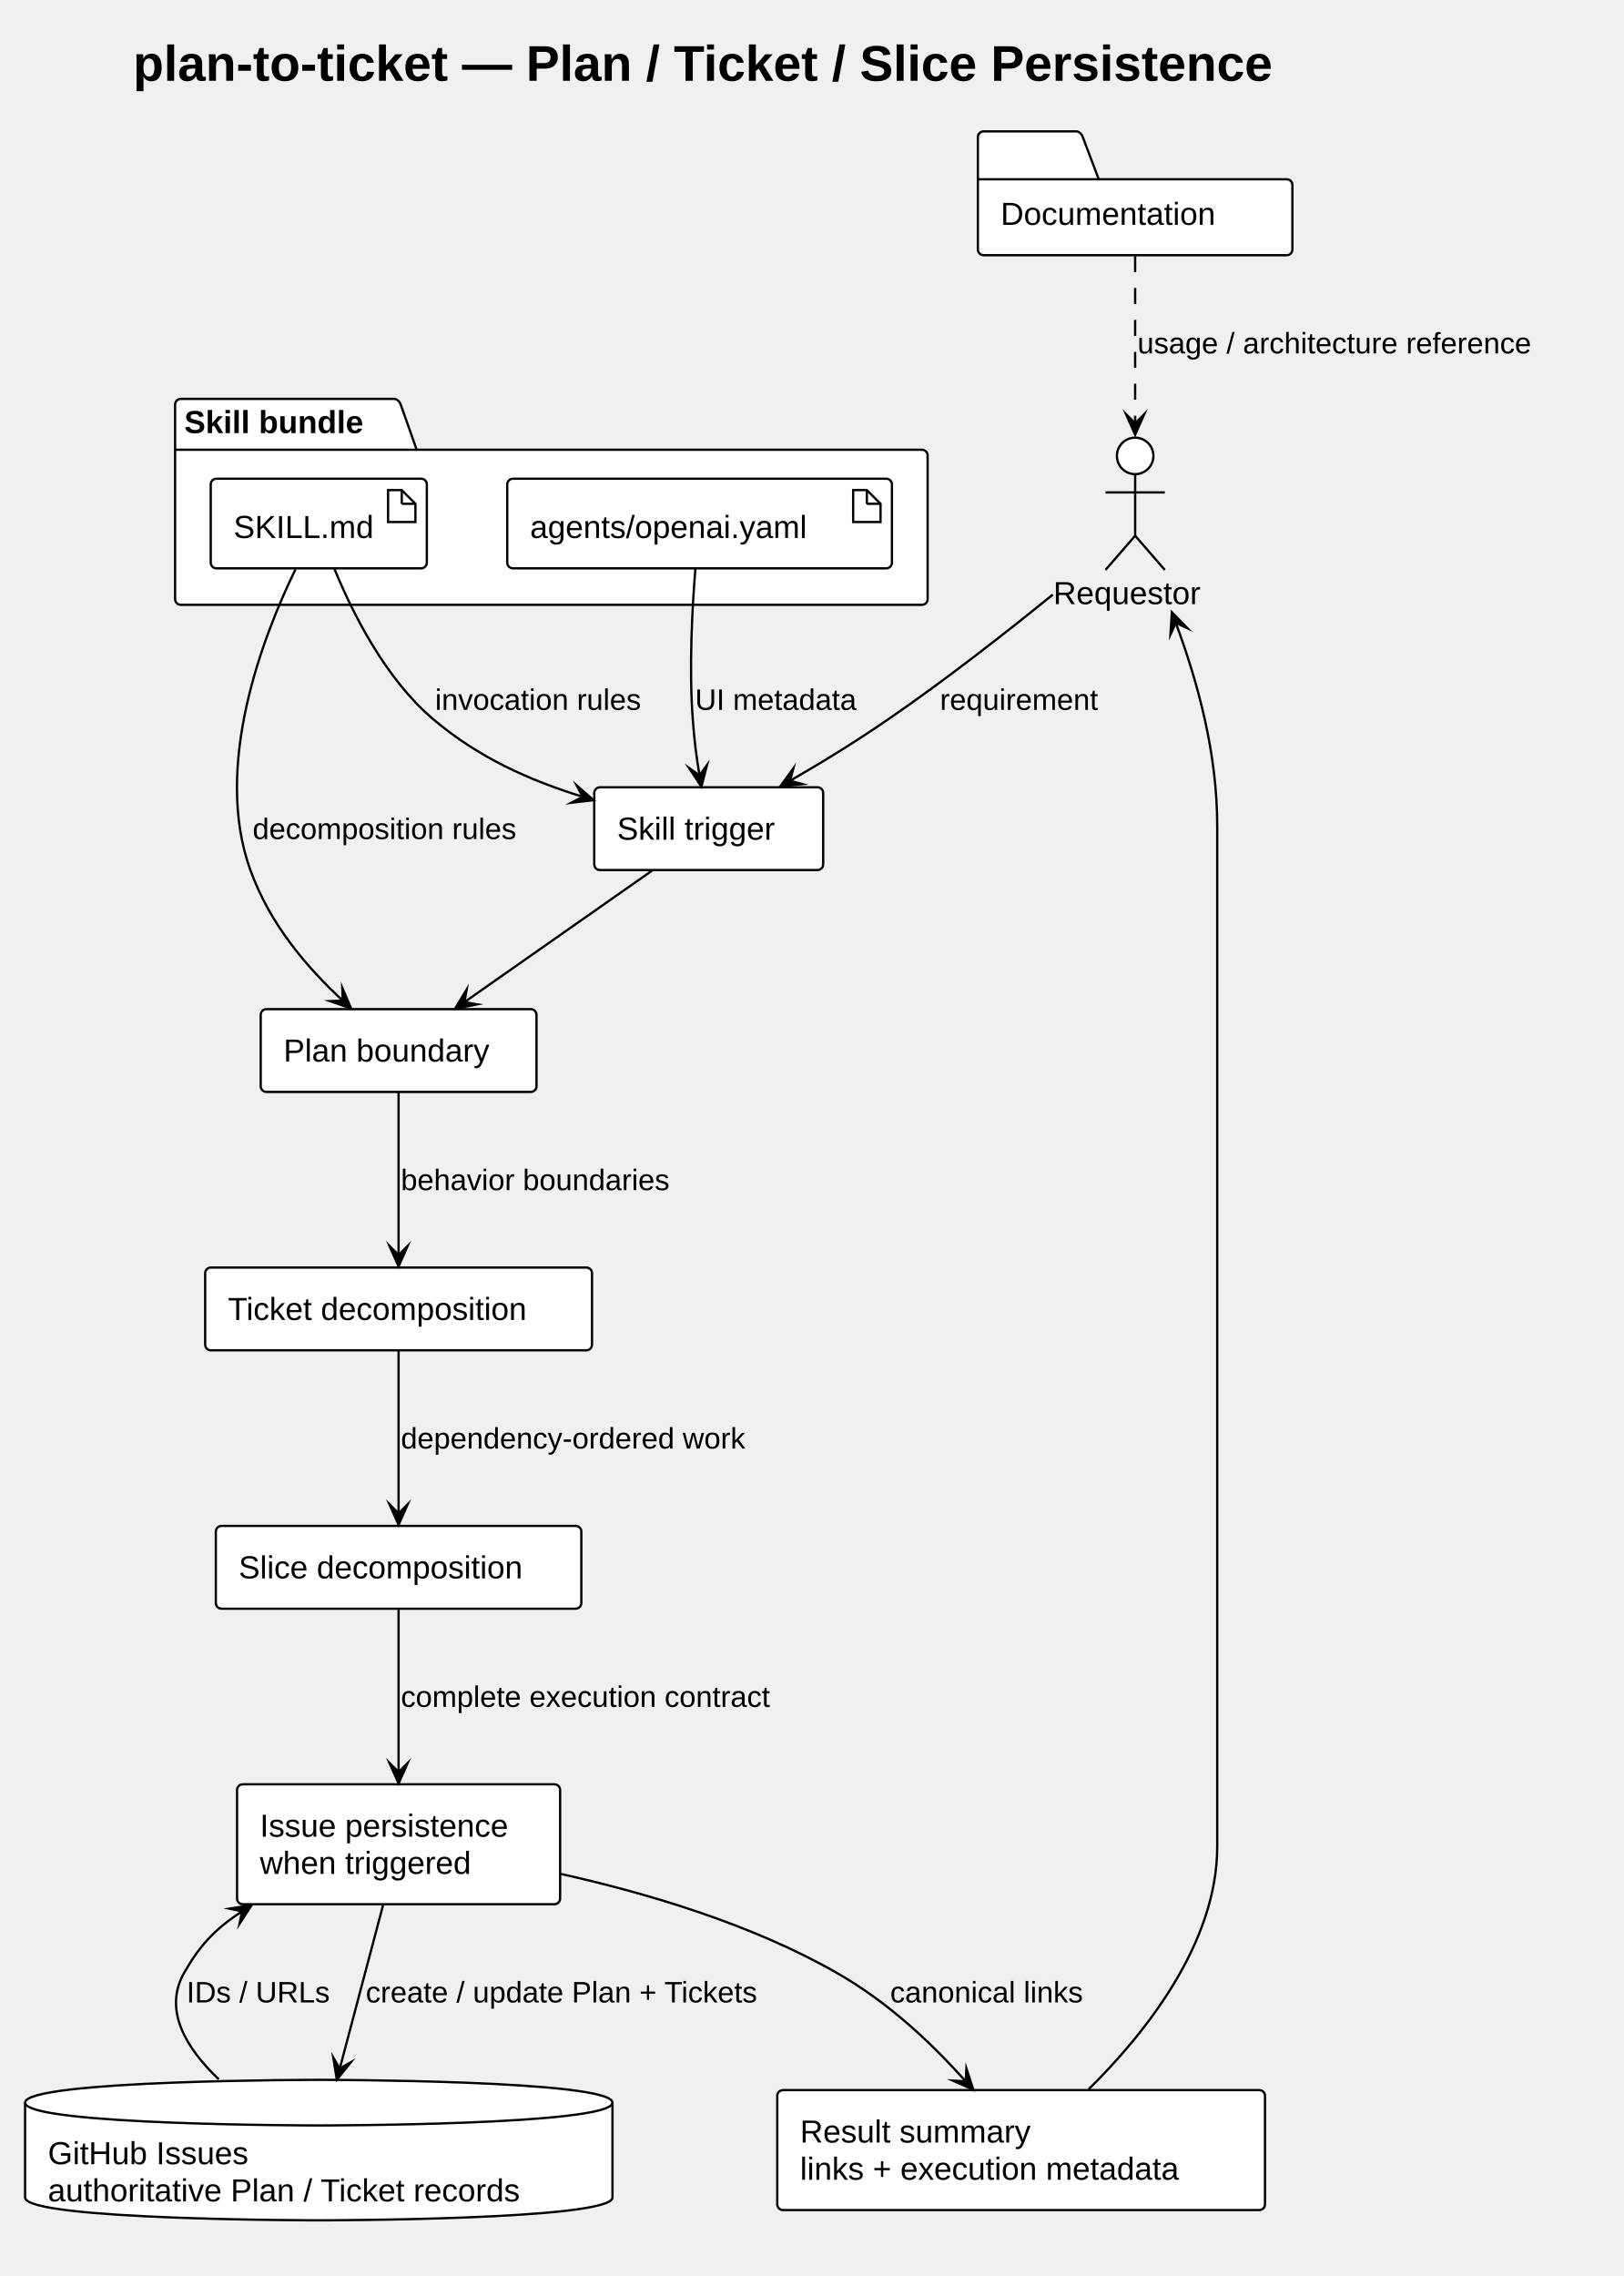
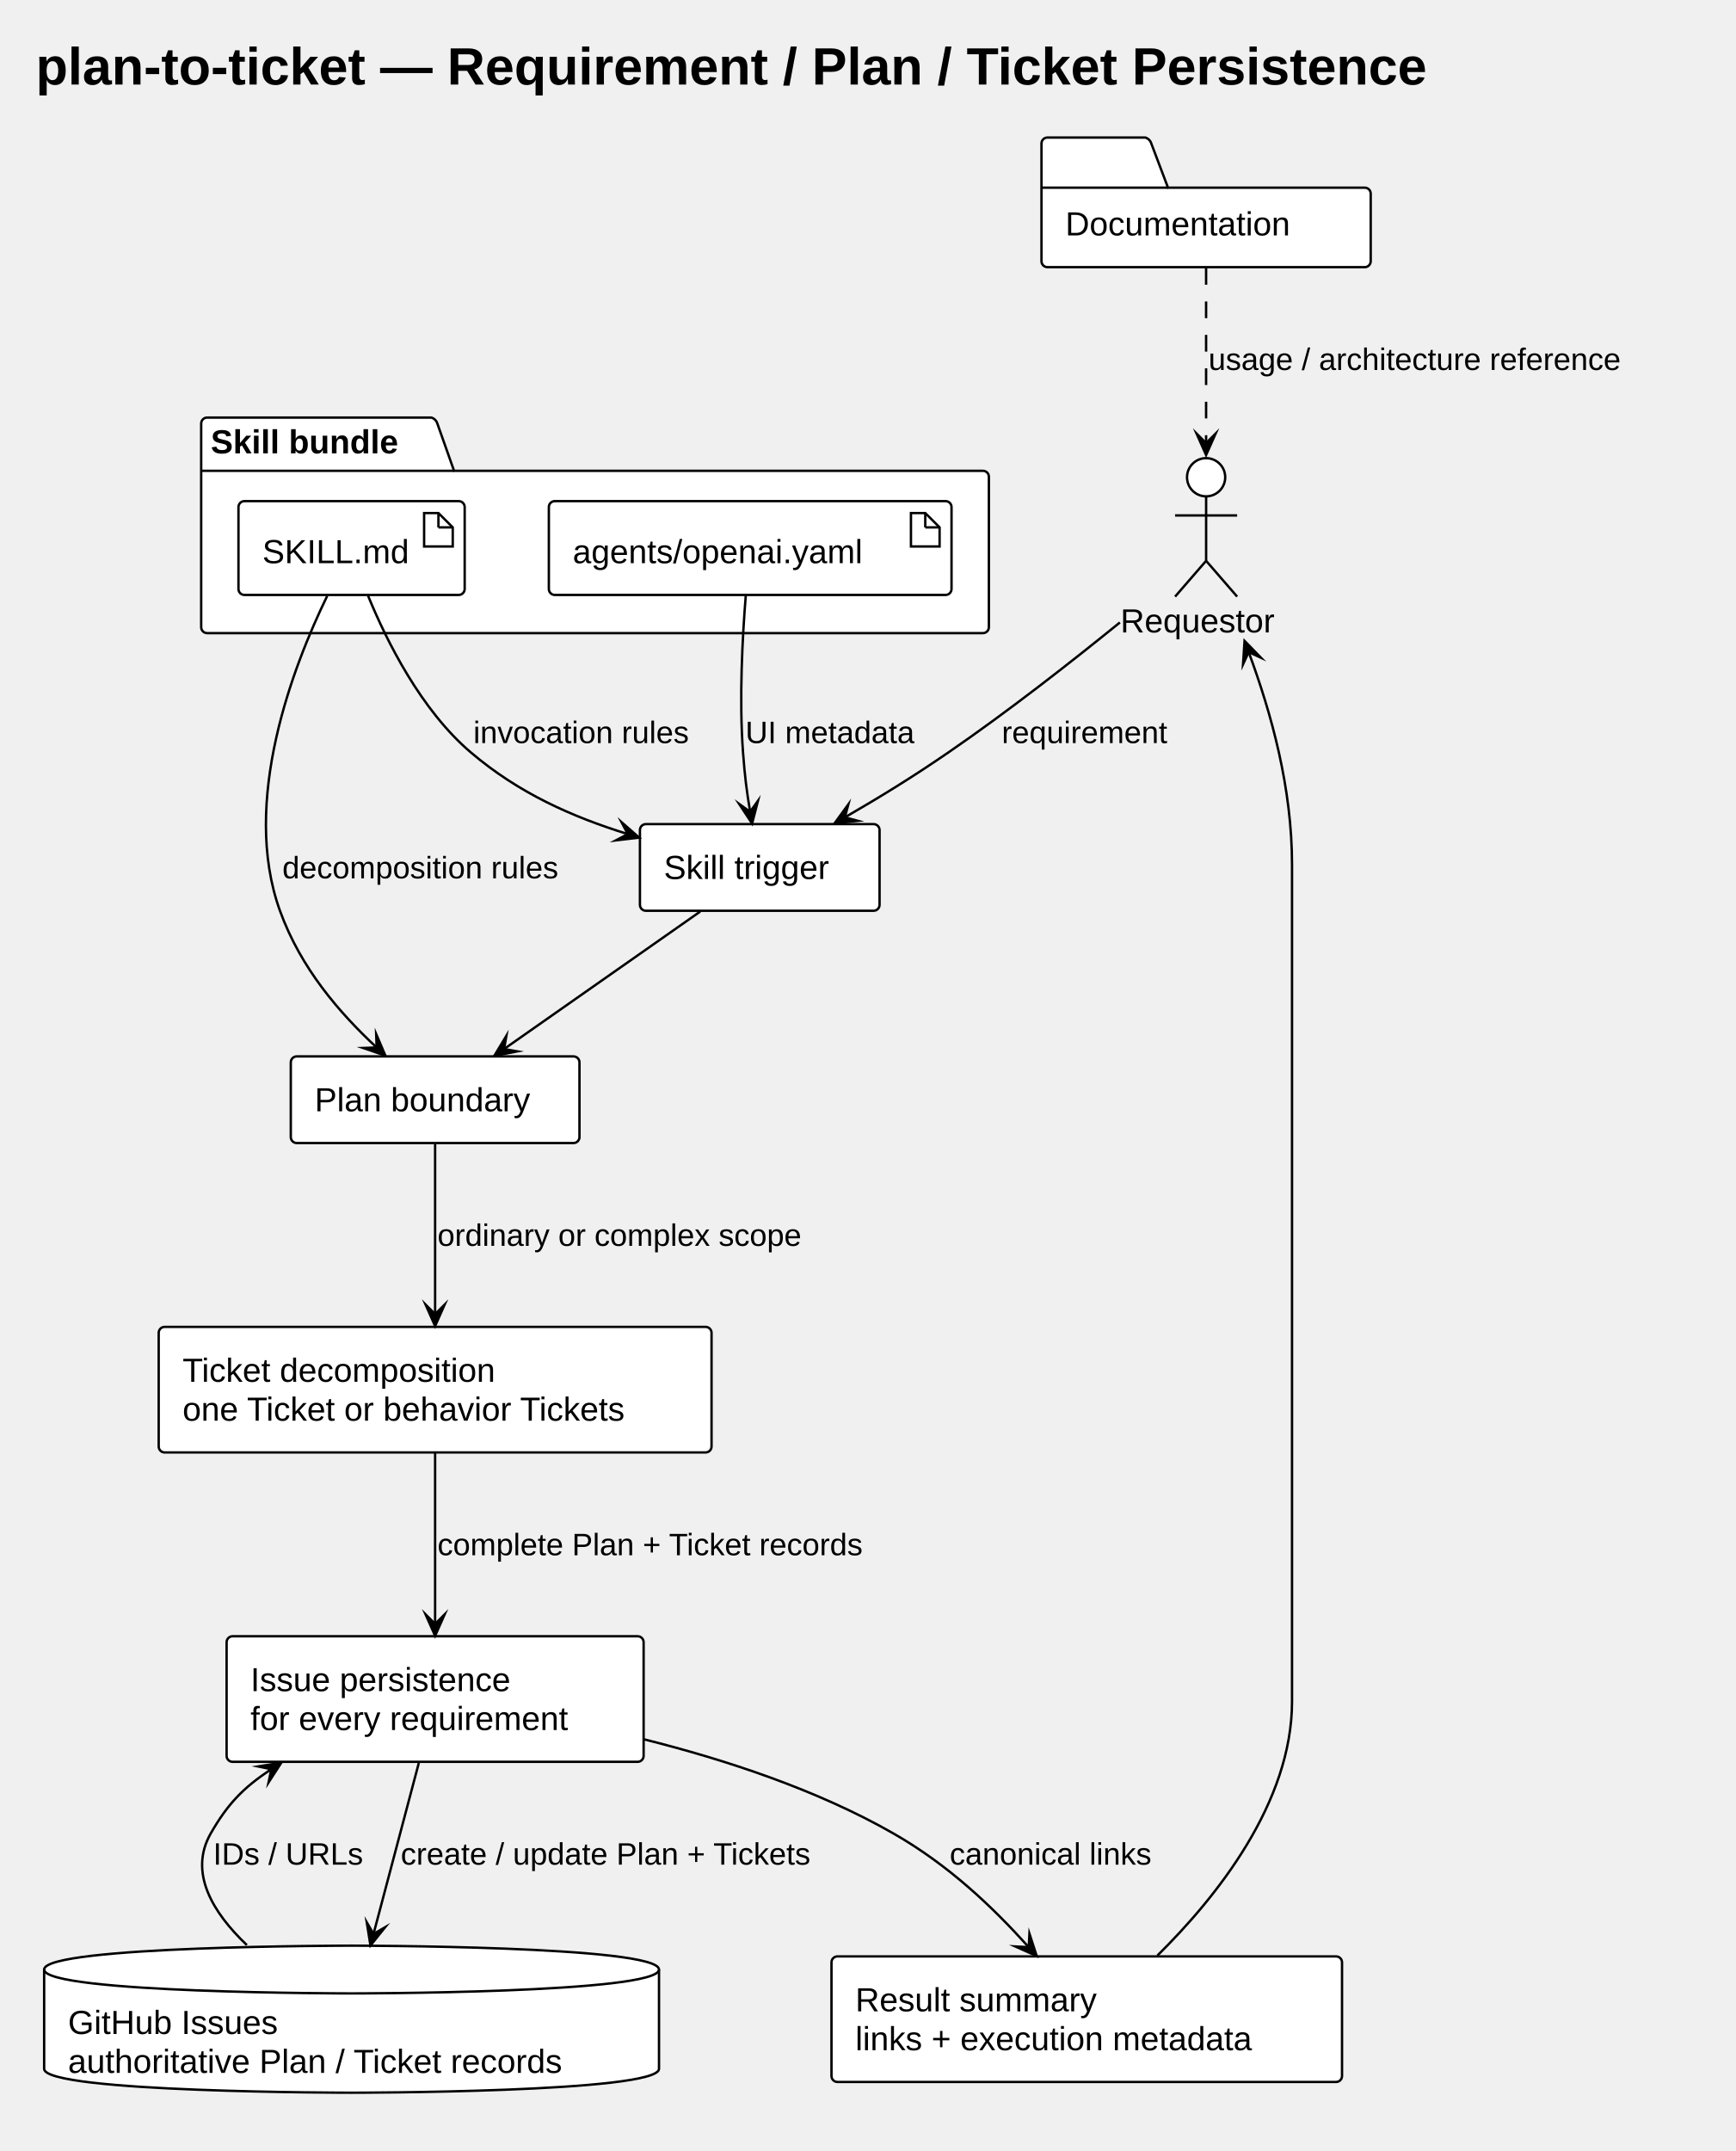
- <svg xmlns="http://www.w3.org/2000/svg" contentStyleType="text/css" data-diagram-type="DESCRIPTION" height="998px" preserveAspectRatio="none" style="width:712px;height:998px;background:#FFFFFF;" version="1.1" viewBox="0 0 712 998" width="712px" zoomAndPan="magnify">
+ <svg xmlns="http://www.w3.org/2000/svg" version="1.1" data-diagram-type="DESCRIPTION" style="width:727px;height:901px;background:#FFFFFF;" width="727px" height="901px" viewBox="0 0 727 901" zoomAndPan="magnify" preserveAspectRatio="none" contentStyleType="text/css">
  <defs />
-   <g>
+   <g font-family="sans-serif" lengthAdjust="spacing">
    <g class="title" data-source-line="7">
-       <text fill="#000000" font-family="Arial" font-size="22" font-weight="700" lengthAdjust="spacing" textLength="593.946" x="58.363" y="35.421">plan-to-ticket — Plan / Ticket / Slice Persistence</text>
+       <text x="15" y="35.421" fill="#000" font-size="22" textLength="695.664" font-weight="700" font-family="Arial">plan-to-ticket — Requirement / Plan / Ticket Persistence</text>
    </g>
-     <g class="cluster" data-qualified-name="bundle" data-source-line="18" id="ent0009">
-       <path d="M79.29,174.909 L173.225,174.909 A3.75,3.75 0 0 1 175.725,177.409 L182.725,197.206 L404.29,197.206 A2.5,2.5 0 0 1 406.79,199.706 L406.79,262.709 A2.5,2.5 0 0 1 404.29,265.209 L79.29,265.209 A2.5,2.5 0 0 1 76.79,262.709 L76.79,177.409 A2.5,2.5 0 0 1 79.29,174.909" fill="#FFFFFF" style="stroke:#000000;stroke-width:1;" />
-       <line style="stroke:#000000;stroke-width:1;" x1="76.79" x2="182.725" y1="197.206" y2="197.206" />
-       <text fill="#000000" font-family="Arial" font-size="14" font-weight="700" lengthAdjust="spacing" textLength="92.935" x="80.79" y="189.905">Skill bundle</text>
+     <g class="cluster" data-qualified-name="bundle" id="ent0008" data-source-line="17">
+       <path d="M86.786,174.909 L180.721,174.909 A3.75,3.75 0 0 1 183.221,177.409 L190.221,197.206 L411.786,197.206 A2.5,2.5 0 0 1 414.286,199.706 L414.286,262.699 A2.5,2.5 0 0 1 411.786,265.199 L86.786,265.199 A2.5,2.5 0 0 1 84.286,262.699 L84.286,177.409 A2.5,2.5 0 0 1 86.786,174.909" style="stroke:#000;stroke-width:1;" fill="#FFF" />
+       <line x1="84.286" y1="197.206" x2="190.221" y2="197.206" style="stroke:#000;stroke-width:1;" />
+       <text x="88.286" y="189.904" fill="#000" font-size="14" textLength="92.935" font-weight="700" font-family="Arial">Skill bundle</text>
    </g>
-     <g class="entity" data-qualified-name="bundle.skill" data-source-line="19" id="ent0010">
-       <rect fill="#FFFFFF" height="39.297" rx="2.5" ry="2.5" style="stroke:#000000;stroke-width:1;" width="94.77" x="92.41" y="209.909" />
-       <polygon fill="#FFFFFF" points="170.18,214.909,170.18,228.909,182.18,228.909,182.18,220.909,176.18,214.909,170.18,214.909" style="stroke:#000000;stroke-width:1;stroke-linejoin:miter;stroke-miterlimit:10;" />
-       <line style="stroke:#000000;stroke-width:1;" x1="176.18" x2="176.18" y1="214.909" y2="220.909" />
-       <line style="stroke:#000000;stroke-width:1;" x1="182.18" x2="176.18" y1="220.909" y2="220.909" />
-       <text fill="#000000" font-family="Arial" font-size="14" lengthAdjust="spacing" textLength="64.77" x="102.41" y="235.905">SKILL.md</text>
+     <g class="entity" data-qualified-name="bundle.skill" id="ent0009" data-source-line="18">
+       <rect x="99.906" y="209.909" width="94.771" height="39.297" fill="#FFF" style="stroke:#000;stroke-width:1;" rx="2.5" ry="2.5" />
+       <polygon points="177.677,214.909,177.677,228.909,189.677,228.909,189.677,220.909,183.677,214.909,177.677,214.909" fill="#FFF" style="stroke:#000;stroke-width:1;stroke-linejoin:miter;stroke-miterlimit:10;" />
+       <line x1="183.677" y1="214.909" x2="183.677" y2="220.909" style="stroke:#000;stroke-width:1;" />
+       <line x1="189.677" y1="220.909" x2="183.677" y2="220.909" style="stroke:#000;stroke-width:1;" />
+       <text x="109.906" y="235.904" fill="#000" font-size="14" textLength="64.771" font-family="Arial">SKILL.md</text>
    </g>
-     <g class="entity" data-qualified-name="bundle.metadata" data-source-line="20" id="ent0011">
-       <rect fill="#FFFFFF" height="39.297" rx="2.5" ry="2.5" style="stroke:#000000;stroke-width:1;" width="168.701" x="222.44" y="209.909" />
-       <polygon fill="#FFFFFF" points="374.141,214.909,374.141,228.909,386.141,228.909,386.141,220.909,380.141,214.909,374.141,214.909" style="stroke:#000000;stroke-width:1;stroke-linejoin:miter;stroke-miterlimit:10;" />
-       <line style="stroke:#000000;stroke-width:1;" x1="380.141" x2="380.141" y1="214.909" y2="220.909" />
-       <line style="stroke:#000000;stroke-width:1;" x1="386.141" x2="380.141" y1="220.909" y2="220.909" />
-       <text fill="#000000" font-family="Arial" font-size="14" lengthAdjust="spacing" textLength="138.701" x="232.44" y="235.905">agents/openai.yaml</text>
+     <g class="entity" data-qualified-name="bundle.metadata" id="ent0010" data-source-line="19">
+       <rect x="229.936" y="209.909" width="168.701" height="39.297" fill="#FFF" style="stroke:#000;stroke-width:1;" rx="2.5" ry="2.5" />
+       <polygon points="381.637,214.909,381.637,228.909,393.637,228.909,393.637,220.909,387.637,214.909,381.637,214.909" fill="#FFF" style="stroke:#000;stroke-width:1;stroke-linejoin:miter;stroke-miterlimit:10;" />
+       <line x1="387.637" y1="214.909" x2="387.637" y2="220.909" style="stroke:#000;stroke-width:1;" />
+       <line x1="393.637" y1="220.909" x2="387.637" y2="220.909" style="stroke:#000;stroke-width:1;" />
+       <text x="239.936" y="235.904" fill="#000" font-size="14" textLength="138.701" font-family="Arial">agents/openai.yaml</text>
    </g>
-     <g class="entity" data-qualified-name="requestor" data-source-line="9" id="ent0001">
-       <ellipse cx="497.799" cy="199.909" fill="#FFFFFF" rx="8" ry="8" style="stroke:#000000;stroke-width:1;" />
-       <path d="M497.799,207.909 L497.799,234.909 M484.799,215.909 L510.799,215.909 M497.799,234.909 L484.799,249.909 M497.799,234.909 L510.799,249.909" fill="none" style="stroke:#000000;stroke-width:1;" />
-       <text fill="#000000" font-family="Arial" font-size="14" lengthAdjust="spacing" textLength="71.818" x="461.89" y="264.904">Requestor</text>
+     <g class="entity" data-qualified-name="requestor" id="ent0001" data-source-line="9">
+       <ellipse cx="505.295" cy="199.909" rx="8" ry="8" fill="#FFF" style="stroke:#000;stroke-width:1;" />
+       <path d="M505.295,207.909 L505.295,234.909 M492.295,215.909 L518.295,215.909 M505.295,234.909 L492.295,249.909 M505.295,234.909 L518.295,249.909" style="stroke:#000;stroke-width:1;" fill="none" />
+       <text x="469.386" y="264.904" fill="#000" font-size="14" textLength="71.818" font-family="Arial">Requestor</text>
    </g>
-     <g class="entity" data-qualified-name="trigger" data-source-line="10" id="ent0002">
-       <rect fill="#FFFFFF" height="36.297" rx="2.5" ry="2.5" style="stroke:#000000;stroke-width:1;" width="100.391" x="260.6" y="345.209" />
-       <text fill="#000000" font-family="Arial" font-size="14" lengthAdjust="spacing" textLength="80.391" x="270.6" y="368.204">Skill trigger</text>
+     <g class="entity" data-qualified-name="trigger" id="ent0002" data-source-line="10">
+       <rect x="268.096" y="345.199" width="100.391" height="36.297" fill="#FFF" style="stroke:#000;stroke-width:1;" rx="2.5" ry="2.5" />
+       <text x="278.096" y="368.194" fill="#000" font-size="14" textLength="80.391" font-family="Arial">Skill trigger</text>
    </g>
-     <g class="entity" data-qualified-name="plan" data-source-line="11" id="ent0003">
-       <rect fill="#FFFFFF" height="36.297" rx="2.5" ry="2.5" style="stroke:#000000;stroke-width:1;" width="120.939" x="114.33" y="442.499" />
-       <text fill="#000000" font-family="Arial" font-size="14" lengthAdjust="spacing" textLength="100.939" x="124.33" y="465.495">Plan boundary</text>
+     <g class="entity" data-qualified-name="plan" id="ent0003" data-source-line="11">
+       <rect x="121.826" y="442.499" width="120.939" height="36.297" fill="#FFF" style="stroke:#000;stroke-width:1;" rx="2.5" ry="2.5" />
+       <text x="131.826" y="465.494" fill="#000" font-size="14" textLength="100.939" font-family="Arial">Plan boundary</text>
    </g>
-     <g class="entity" data-qualified-name="tickets" data-source-line="12" id="ent0004">
-       <rect fill="#FFFFFF" height="36.297" rx="2.5" ry="2.5" style="stroke:#000000;stroke-width:1;" width="169.652" x="89.97" y="555.799" />
-       <text fill="#000000" font-family="Arial" font-size="14" lengthAdjust="spacing" textLength="149.652" x="99.97" y="578.794">Ticket decomposition</text>
+     <g class="entity" data-qualified-name="tickets" id="ent0004" data-source-line="12">
+       <rect x="66.486" y="555.799" width="231.613" height="52.594" fill="#FFF" style="stroke:#000;stroke-width:1;" rx="2.5" ry="2.5" />
+       <text x="76.486" y="578.794" fill="#000" font-size="14" textLength="149.652" font-family="Arial">Ticket decomposition</text>
+       <text x="76.486" y="595.091" fill="#000" font-size="14" textLength="211.613" font-family="Arial">one Ticket or behavior Tickets</text>
    </g>
-     <g class="entity" data-qualified-name="slices" data-source-line="13" id="ent0005">
-       <rect fill="#FFFFFF" height="36.297" rx="2.5" ry="2.5" style="stroke:#000000;stroke-width:1;" width="160.28" x="94.65" y="669.099" />
-       <text fill="#000000" font-family="Arial" font-size="14" lengthAdjust="spacing" textLength="140.28" x="104.65" y="692.095">Slice decomposition</text>
+     <g class="entity" data-qualified-name="persistence" id="ent0005" data-source-line="13">
+       <rect x="94.936" y="685.389" width="174.704" height="52.594" fill="#FFF" style="stroke:#000;stroke-width:1;" rx="2.5" ry="2.5" />
+       <text x="104.936" y="708.384" fill="#000" font-size="14" textLength="121.673" font-family="Arial">Issue persistence</text>
+       <text x="104.936" y="724.681" fill="#000" font-size="14" textLength="154.704" font-family="Arial">for every requirement</text>
    </g>
-     <g class="entity" data-qualified-name="persistence" data-source-line="14" id="ent0006">
-       <rect fill="#FFFFFF" height="52.594" rx="2.5" ry="2.5" style="stroke:#000000;stroke-width:1;" width="141.673" x="103.96" y="782.389" />
-       <text fill="#000000" font-family="Arial" font-size="14" lengthAdjust="spacing" textLength="121.673" x="113.96" y="805.385">Issue persistence</text>
-       <text fill="#000000" font-family="Arial" font-size="14" lengthAdjust="spacing" textLength="107.037" x="113.96" y="821.681">when triggered</text>
+     <g class="entity" data-qualified-name="issues" id="ent0006" data-source-line="14">
+       <path d="M18.496,824.989 C18.496,814.989 147.291,814.989 147.291,814.989 C147.291,814.989 276.086,814.989 276.086,824.989 L276.086,866.583 C276.086,876.583 147.291,876.583 147.291,876.583 C147.291,876.583 18.496,876.583 18.496,866.583 L18.496,824.989" style="stroke:#000;stroke-width:1;" fill="#FFF" />
+       <path d="M18.496,824.989 C18.496,834.989 147.291,834.989 147.291,834.989 C147.291,834.989 276.086,834.989 276.086,824.989" style="stroke:#000;stroke-width:1;" fill="none" />
+       <text x="28.496" y="851.984" fill="#000" font-size="14" textLength="96.462" font-family="Arial">GitHub Issues</text>
+       <text x="28.496" y="868.281" fill="#000" font-size="14" textLength="237.59" font-family="Arial">authoritative Plan / Ticket records</text>
    </g>
-     <g class="entity" data-qualified-name="issues" data-source-line="15" id="ent0007">
-       <path d="M11,921.989 C11,911.989 139.795,911.989 139.795,911.989 C139.795,911.989 268.59,911.989 268.59,921.989 L268.59,963.583 C268.59,973.583 139.795,973.583 139.795,973.583 C139.795,973.583 11,973.583 11,963.583 L11,921.989" fill="#FFFFFF" style="stroke:#000000;stroke-width:1;" />
-       <path d="M11,921.989 C11,931.989 139.795,931.989 139.795,931.989 C139.795,931.989 268.59,931.989 268.59,921.989" fill="none" style="stroke:#000000;stroke-width:1;" />
-       <text fill="#000000" font-family="Arial" font-size="14" lengthAdjust="spacing" textLength="96.462" x="21" y="948.985">GitHub Issues</text>
-       <text fill="#000000" font-family="Arial" font-size="14" lengthAdjust="spacing" textLength="237.59" x="21" y="965.281">authoritative Plan / Ticket records</text>
+     <g class="entity" data-qualified-name="output" id="ent0007" data-source-line="15">
+       <rect x="348.346" y="819.489" width="213.888" height="52.594" fill="#FFF" style="stroke:#000;stroke-width:1;" rx="2.5" ry="2.5" />
+       <text x="358.346" y="842.484" fill="#000" font-size="14" textLength="114.399" font-family="Arial">Result summary</text>
+       <text x="358.346" y="858.781" fill="#000" font-size="14" textLength="193.888" font-family="Arial">links + execution metadata</text>
    </g>
-     <g class="entity" data-qualified-name="output" data-source-line="16" id="ent0008">
-       <rect fill="#FFFFFF" height="52.594" rx="2.5" ry="2.5" style="stroke:#000000;stroke-width:1;" width="213.888" x="340.85" y="916.489" />
-       <text fill="#000000" font-family="Arial" font-size="14" lengthAdjust="spacing" textLength="114.399" x="350.85" y="939.485">Result summary</text>
-       <text fill="#000000" font-family="Arial" font-size="14" lengthAdjust="spacing" textLength="193.888" x="350.85" y="955.781">links + execution metadata</text>
+     <g class="entity" data-qualified-name="docs" id="ent0011" data-source-line="21">
+       <path d="M438.826,57.609 L479.826,57.609 A3.75,3.75 0 0 1 482.326,60.109 L489.326,78.609 L571.752,78.609 A2.5,2.5 0 0 1 574.252,81.109 L574.252,109.406 A2.5,2.5 0 0 1 571.752,111.906 L438.826,111.906 A2.5,2.5 0 0 1 436.326,109.406 L436.326,60.109 A2.5,2.5 0 0 1 438.826,57.609" style="stroke:#000;stroke-width:1;" fill="#FFF" />
+       <line x1="436.326" y1="78.609" x2="489.326" y2="78.609" style="stroke:#000;stroke-width:1;" />
+       <text x="446.326" y="98.604" fill="#000" font-size="14" textLength="107.926" font-family="Arial">Documentation</text>
    </g>
-     <g class="entity" data-qualified-name="docs" data-source-line="22" id="ent0012">
-       <path d="M431.33,57.609 L472.33,57.609 A3.75,3.75 0 0 1 474.83,60.109 L481.83,78.609 L564.256,78.609 A2.5,2.5 0 0 1 566.756,81.109 L566.756,109.406 A2.5,2.5 0 0 1 564.256,111.906 L431.33,111.906 A2.5,2.5 0 0 1 428.83,109.406 L428.83,60.109 A2.5,2.5 0 0 1 431.33,57.609" fill="#FFFFFF" style="stroke:#000000;stroke-width:1;" />
-       <line style="stroke:#000000;stroke-width:1;" x1="428.83" x2="481.83" y1="78.609" y2="78.609" />
-       <text fill="#000000" font-family="Arial" font-size="14" lengthAdjust="spacing" textLength="107.926" x="438.83" y="98.605">Documentation</text>
+     <g class="link" data-entity-1="ent0001" data-entity-2="ent0002" id="lnk12" data-source-line="23" data-link-type="dependency">
+       <path d="M469.176,260.729 C448.586,277.449 422.036,298.219 397.286,315.199 C382.016,325.689 368.694,333.845 353.954,342.375" style="stroke:#000;stroke-width:1;" fill="none" id="requestor-to-trigger" />
+       <polygon points="349.626,344.879,359.419,343.834,353.954,342.375,355.412,336.909,349.626,344.879" fill="#000" style="stroke:#000;stroke-width:1;stroke-linejoin:miter;stroke-miterlimit:10;" />
+       <text x="419.666" y="311.266" fill="#000" font-size="13" textLength="80.787" font-family="Arial">requirement</text>
    </g>
-     <g class="link" data-entity-1="ent0001" data-entity-2="ent0002" data-link-type="dependency" data-source-line="24" id="lnk13">
-       <path d="M461.68,260.729 C441.09,277.449 414.54,298.219 389.79,315.209 C374.52,325.689 361.198,333.845 346.458,342.375" fill="none" id="requestor-to-trigger" style="stroke:#000000;stroke-width:1;" />
-       <polygon fill="#000000" points="342.13,344.879,351.923,343.834,346.458,342.375,347.916,336.909,342.13,344.879" style="stroke:#000000;stroke-width:1;stroke-linejoin:miter;stroke-miterlimit:10;" />
-       <text fill="#000000" font-family="Arial" font-size="13" lengthAdjust="spacing" textLength="80.787" x="412.17" y="311.276">requirement</text>
+     <g class="link" data-entity-1="ent0002" data-entity-2="ent0003" id="lnk13" data-source-line="24" data-link-type="dependency">
+       <path d="M293.346,381.829 C268.806,399.029 235.662,422.261 211.172,439.411" style="stroke:#000;stroke-width:1;" fill="none" id="trigger-to-plan" />
+       <polygon points="207.076,442.279,216.743,440.393,211.172,439.411,212.154,433.84,207.076,442.279" fill="#000" style="stroke:#000;stroke-width:1;stroke-linejoin:miter;stroke-miterlimit:10;" />
    </g>
-     <g class="link" data-entity-1="ent0002" data-entity-2="ent0003" data-link-type="dependency" data-source-line="25" id="lnk14">
-       <path d="M285.85,381.829 C261.31,399.029 228.166,422.261 203.676,439.411" fill="none" id="trigger-to-plan" style="stroke:#000000;stroke-width:1;" />
-       <polygon fill="#000000" points="199.58,442.279,209.247,440.393,203.676,439.411,204.658,433.84,199.58,442.279" style="stroke:#000000;stroke-width:1;stroke-linejoin:miter;stroke-miterlimit:10;" />
+     <g class="link" data-entity-1="ent0003" data-entity-2="ent0004" id="lnk14" data-source-line="25" data-link-type="dependency">
+       <path d="M182.286,479.269 C182.286,499.389 182.286,527.479 182.286,550.449" style="stroke:#000;stroke-width:1;" fill="none" id="plan-to-tickets" />
+       <polygon points="182.286,555.449,186.286,546.449,182.286,550.449,178.286,546.449,182.286,555.449" fill="#000" style="stroke:#000;stroke-width:1;stroke-linejoin:miter;stroke-miterlimit:10;" />
+       <text x="183.286" y="521.866" fill="#000" font-size="13" textLength="173.545" font-family="Arial">ordinary or complex scope</text>
    </g>
-     <g class="link" data-entity-1="ent0003" data-entity-2="ent0004" data-link-type="dependency" data-source-line="26" id="lnk15">
-       <path d="M174.79,479.039 C174.79,499.829 174.79,529.419 174.79,550.309" fill="none" id="plan-to-tickets" style="stroke:#000000;stroke-width:1;" />
-       <polygon fill="#000000" points="174.79,555.309,178.79,546.309,174.79,550.309,170.79,546.309,174.79,555.309" style="stroke:#000000;stroke-width:1;stroke-linejoin:miter;stroke-miterlimit:10;" />
-       <text fill="#000000" font-family="Arial" font-size="13" lengthAdjust="spacing" textLength="133.821" x="175.79" y="521.866">behavior boundaries</text>
+     <g class="link" data-entity-1="ent0004" data-entity-2="ent0005" id="lnk15" data-source-line="26" data-link-type="dependency">
+       <path d="M182.286,608.609 C182.286,630.859 182.286,657.979 182.286,680.219" style="stroke:#000;stroke-width:1;" fill="none" id="tickets-to-persistence" />
+       <polygon points="182.286,685.219,186.286,676.219,182.286,680.219,178.286,676.219,182.286,685.219" fill="#000" style="stroke:#000;stroke-width:1;stroke-linejoin:miter;stroke-miterlimit:10;" />
+       <text x="183.286" y="651.456" fill="#000" font-size="13" textLength="203.938" font-family="Arial">complete Plan + Ticket records</text>
    </g>
-     <g class="link" data-entity-1="ent0004" data-entity-2="ent0005" data-link-type="dependency" data-source-line="27" id="lnk16">
-       <path d="M174.79,592.339 C174.79,613.119 174.79,642.709 174.79,663.609" fill="none" id="tickets-to-slices" style="stroke:#000000;stroke-width:1;" />
-       <polygon fill="#000000" points="174.79,668.609,178.79,659.609,174.79,663.609,170.79,659.609,174.79,668.609" style="stroke:#000000;stroke-width:1;stroke-linejoin:miter;stroke-miterlimit:10;" />
-       <text fill="#000000" font-family="Arial" font-size="13" lengthAdjust="spacing" textLength="171.495" x="175.79" y="635.166">dependency-ordered work</text>
+     <g class="link" data-entity-1="ent0005" data-entity-2="ent0006" id="lnk16" data-source-line="27" data-link-type="dependency">
+       <path d="M175.456,738.469 C169.646,760.399 162.587,787.056 156.487,810.076" style="stroke:#000;stroke-width:1;" fill="none" id="persistence-to-issues" />
+       <polygon points="155.206,814.909,161.378,807.234,156.487,810.076,153.645,805.185,155.206,814.909" fill="#000" style="stroke:#000;stroke-width:1;stroke-linejoin:miter;stroke-miterlimit:10;" />
+       <text x="167.886" y="781.056" fill="#000" font-size="13" textLength="197.044" font-family="Arial">create / update Plan + Tickets</text>
    </g>
-     <g class="link" data-entity-1="ent0005" data-entity-2="ent0006" data-link-type="dependency" data-source-line="28" id="lnk17">
-       <path d="M174.79,705.869 C174.79,725.989 174.79,754.069 174.79,777.039" fill="none" id="slices-to-persistence" style="stroke:#000000;stroke-width:1;" />
-       <polygon fill="#000000" points="174.79,782.039,178.79,773.039,174.79,777.039,170.79,773.039,174.79,782.039" style="stroke:#000000;stroke-width:1;stroke-linejoin:miter;stroke-miterlimit:10;" />
-       <text fill="#000000" font-family="Arial" font-size="13" lengthAdjust="spacing" textLength="186.958" x="175.79" y="748.456">complete execution contract</text>
+     <g class="link" data-entity-1="ent0006" data-entity-2="ent0005" id="lnk17" data-source-line="28" data-link-type="dependency">
+       <path d="M103.416,814.739 C89.066,801.079 78.946,784.329 88.286,767.989 C95.246,755.819 101.85,748.804 113.67,741.084" style="stroke:#000;stroke-width:1;" fill="none" id="issues-to-persistence" />
+       <polygon points="117.856,738.349,108.134,739.922,113.67,741.084,112.508,746.62,117.856,738.349" fill="#000" style="stroke:#000;stroke-width:1;stroke-linejoin:miter;stroke-miterlimit:10;" />
+       <text x="89.286" y="781.056" fill="#000" font-size="13" textLength="65.825" font-family="Arial">IDs / URLs</text>
    </g>
-     <g class="link" data-entity-1="ent0006" data-entity-2="ent0007" data-link-type="dependency" data-source-line="29" id="lnk18">
-       <path d="M167.96,835.469 C162.15,857.399 155.091,884.056 148.991,907.076" fill="none" id="persistence-to-issues" style="stroke:#000000;stroke-width:1;" />
-       <polygon fill="#000000" points="147.71,911.909,153.882,904.234,148.991,907.076,146.149,902.185,147.71,911.909" style="stroke:#000000;stroke-width:1;stroke-linejoin:miter;stroke-miterlimit:10;" />
-       <text fill="#000000" font-family="Arial" font-size="13" lengthAdjust="spacing" textLength="197.044" x="160.39" y="878.056">create / update Plan + Tickets</text>
+     <g class="link" data-entity-1="ent0005" data-entity-2="ent0007" id="lnk18" data-source-line="29" data-link-type="dependency">
+       <path d="M269.926,728.589 C303.966,737.109 342.376,749.729 374.286,767.989 C397.506,781.259 415.884,798.821 430.984,815.621" style="stroke:#000;stroke-width:1;" fill="none" id="persistence-to-output" />
+       <polygon points="434.326,819.339,431.285,809.972,430.984,815.621,425.335,815.32,434.326,819.339" fill="#000" style="stroke:#000;stroke-width:1;stroke-linejoin:miter;stroke-miterlimit:10;" />
+       <text x="397.856" y="781.056" fill="#000" font-size="13" textLength="95.78" font-family="Arial">canonical links</text>
    </g>
-     <g class="link" data-entity-1="ent0007" data-entity-2="ent0006" data-link-type="dependency" data-source-line="30" id="lnk19">
-       <path d="M95.92,911.739 C81.57,898.079 71.45,881.329 80.79,864.989 C87.75,852.819 94.354,845.803 106.174,838.083" fill="none" id="issues-to-persistence" style="stroke:#000000;stroke-width:1;" />
-       <polygon fill="#000000" points="110.36,835.349,100.638,836.922,106.174,838.083,105.012,843.62,110.36,835.349" style="stroke:#000000;stroke-width:1;stroke-linejoin:miter;stroke-miterlimit:10;" />
-       <text fill="#000000" font-family="Arial" font-size="13" lengthAdjust="spacing" textLength="65.825" x="81.79" y="878.056">IDs / URLs</text>
+     <g class="link" data-entity-1="ent0007" data-entity-2="ent0001" id="lnk19" data-source-line="30" data-link-type="dependency">
+       <path d="M484.886,819.129 C509.766,794.579 541.286,755.109 541.286,712.689 C541.286,362.349 541.286,362.349 541.286,362.349 C541.286,329.859 532.708,299.09 523.128,273.14" style="stroke:#000;stroke-width:1;" fill="none" id="output-to-requestor" />
+       <polygon points="521.396,268.449,520.761,278.278,523.128,273.14,528.265,275.507,521.396,268.449" fill="#000" style="stroke:#000;stroke-width:1;stroke-linejoin:miter;stroke-miterlimit:10;" />
    </g>
-     <g class="link" data-entity-1="ent0006" data-entity-2="ent0008" data-link-type="dependency" data-source-line="31" id="lnk20">
-       <path d="M245.97,821.699 C283.62,830.099 329.61,843.719 366.79,864.989 C390.01,878.259 408.388,895.821 423.488,912.621" fill="none" id="persistence-to-output" style="stroke:#000000;stroke-width:1;" />
-       <polygon fill="#000000" points="426.83,916.339,423.789,906.972,423.488,912.621,417.839,912.32,426.83,916.339" style="stroke:#000000;stroke-width:1;stroke-linejoin:miter;stroke-miterlimit:10;" />
-       <text fill="#000000" font-family="Arial" font-size="13" lengthAdjust="spacing" textLength="95.78" x="390.36" y="878.056">canonical links</text>
+     <g class="link" data-entity-1="ent0009" data-entity-2="ent0002" id="lnk20" data-source-line="32" data-link-type="dependency">
+       <path d="M154.186,249.519 C161.976,268.519 176.356,297.409 197.286,315.199 C217.386,332.289 239.621,342.117 263.011,349.377" style="stroke:#000;stroke-width:1;" fill="none" id="skill-to-trigger" />
+       <polygon points="267.786,350.859,260.376,344.371,263.011,349.377,258.005,352.012,267.786,350.859" fill="#000" style="stroke:#000;stroke-width:1;stroke-linejoin:miter;stroke-miterlimit:10;" />
+       <text x="198.286" y="311.266" fill="#000" font-size="13" textLength="103.613" font-family="Arial">invocation rules</text>
    </g>
-     <g class="link" data-entity-1="ent0008" data-entity-2="ent0001" data-link-type="dependency" data-source-line="32" id="lnk21">
-       <path d="M477.39,916.129 C502.27,891.579 533.79,852.109 533.79,809.689 C533.79,362.349 533.79,362.349 533.79,362.349 C533.79,329.859 525.212,299.09 515.632,273.14" fill="none" id="output-to-requestor" style="stroke:#000000;stroke-width:1;" />
-       <polygon fill="#000000" points="513.9,268.449,513.264,278.278,515.632,273.14,520.769,275.507,513.9,268.449" style="stroke:#000000;stroke-width:1;stroke-linejoin:miter;stroke-miterlimit:10;" />
+     <g class="link" data-entity-1="ent0009" data-entity-2="ent0003" id="lnk21" data-source-line="33" data-link-type="dependency">
+       <path d="M137.076,249.639 C122.896,278.769 100.756,335.769 117.286,381.499 C126.046,405.729 142.298,424.331 157.798,438.771" style="stroke:#000;stroke-width:1;" fill="none" id="skill-to-plan" />
+       <polygon points="161.456,442.179,157.598,433.118,157.798,438.771,152.144,438.971,161.456,442.179" fill="#000" style="stroke:#000;stroke-width:1;stroke-linejoin:miter;stroke-miterlimit:10;" />
+       <text x="118.286" y="367.916" fill="#000" font-size="13" textLength="131.606" font-family="Arial">decomposition rules</text>
    </g>
-     <g class="link" data-entity-1="ent0010" data-entity-2="ent0002" data-link-type="dependency" data-source-line="34" id="lnk22">
-       <path d="M146.69,249.519 C154.48,268.519 168.86,297.409 189.79,315.209 C209.89,332.289 232.125,342.117 255.515,349.377" fill="none" id="skill-to-trigger" style="stroke:#000000;stroke-width:1;" />
-       <polygon fill="#000000" points="260.29,350.859,252.88,344.371,255.515,349.377,250.509,352.012,260.29,350.859" style="stroke:#000000;stroke-width:1;stroke-linejoin:miter;stroke-miterlimit:10;" />
-       <text fill="#000000" font-family="Arial" font-size="13" lengthAdjust="spacing" textLength="103.613" x="190.79" y="311.276">invocation rules</text>
+     <g class="link" data-entity-1="ent0010" data-entity-2="ent0002" id="lnk22" data-source-line="34" data-link-type="dependency">
+       <path d="M312.446,249.409 C311.046,266.579 309.626,292.619 311.286,315.199 C312.026,325.109 312.783,331.158 314.263,340.028" style="stroke:#000;stroke-width:1;" fill="none" id="metadata-to-trigger" />
+       <polygon points="315.086,344.959,317.55,335.424,314.263,340.028,309.659,336.74,315.086,344.959" fill="#000" style="stroke:#000;stroke-width:1;stroke-linejoin:miter;stroke-miterlimit:10;" />
+       <text x="312.286" y="311.266" fill="#000" font-size="13" textLength="80.488" font-family="Arial">UI metadata</text>
    </g>
-     <g class="link" data-entity-1="ent0010" data-entity-2="ent0003" data-link-type="dependency" data-source-line="35" id="lnk23">
-       <path d="M129.58,249.639 C115.4,278.769 93.26,335.769 109.79,381.499 C118.55,405.729 134.802,424.331 150.302,438.771" fill="none" id="skill-to-plan" style="stroke:#000000;stroke-width:1;" />
-       <polygon fill="#000000" points="153.96,442.179,150.101,433.118,150.302,438.771,144.648,438.971,153.96,442.179" style="stroke:#000000;stroke-width:1;stroke-linejoin:miter;stroke-miterlimit:10;" />
-       <text fill="#000000" font-family="Arial" font-size="13" lengthAdjust="spacing" textLength="131.606" x="110.79" y="367.916">decomposition rules</text>
-     </g>
-     <g class="link" data-entity-1="ent0011" data-entity-2="ent0002" data-link-type="dependency" data-source-line="36" id="lnk24">
-       <path d="M304.95,249.409 C303.55,266.579 302.13,292.619 303.79,315.209 C304.53,325.109 305.287,331.158 306.767,340.028" fill="none" id="metadata-to-trigger" style="stroke:#000000;stroke-width:1;" />
-       <polygon fill="#000000" points="307.59,344.959,310.054,335.424,306.767,340.028,302.163,336.74,307.59,344.959" style="stroke:#000000;stroke-width:1;stroke-linejoin:miter;stroke-miterlimit:10;" />
-       <text fill="#000000" font-family="Arial" font-size="13" lengthAdjust="spacing" textLength="80.488" x="304.79" y="311.276">UI metadata</text>
-     </g>
-     <g class="link" data-entity-1="ent0012" data-entity-2="ent0001" data-link-type="dependency" data-source-line="37" id="lnk25">
-       <path d="M497.79,112.279 C497.79,134.299 497.79,160.899 497.79,185.599" fill="none" id="docs-to-requestor" style="stroke:#000000;stroke-width:1;stroke-dasharray:7,7;" />
-       <polygon fill="#000000" points="497.79,190.599,501.79,181.599,497.79,185.599,493.79,181.599,497.79,190.599" style="stroke:#000000;stroke-width:1;stroke-linejoin:miter;stroke-miterlimit:10;" />
-       <text fill="#000000" font-family="Arial" font-size="13" lengthAdjust="spacing" textLength="197.882" x="498.79" y="154.976">usage / architecture reference</text>
+     <g class="link" data-entity-1="ent0011" data-entity-2="ent0001" id="lnk23" data-source-line="35" data-link-type="dependency">
+       <path d="M505.286,112.279 C505.286,134.299 505.286,160.899 505.286,185.599" style="stroke:#000;stroke-width:1;stroke-dasharray:7,7;" fill="none" id="docs-to-requestor" />
+       <polygon points="505.286,190.599,509.286,181.599,505.286,185.599,501.286,181.599,505.286,190.599" fill="#000" style="stroke:#000;stroke-width:1;stroke-linejoin:miter;stroke-miterlimit:10;" />
+       <text x="506.286" y="154.976" fill="#000" font-size="13" textLength="197.882" font-family="Arial">usage / architecture reference</text>
    </g>
  </g>
</svg>
